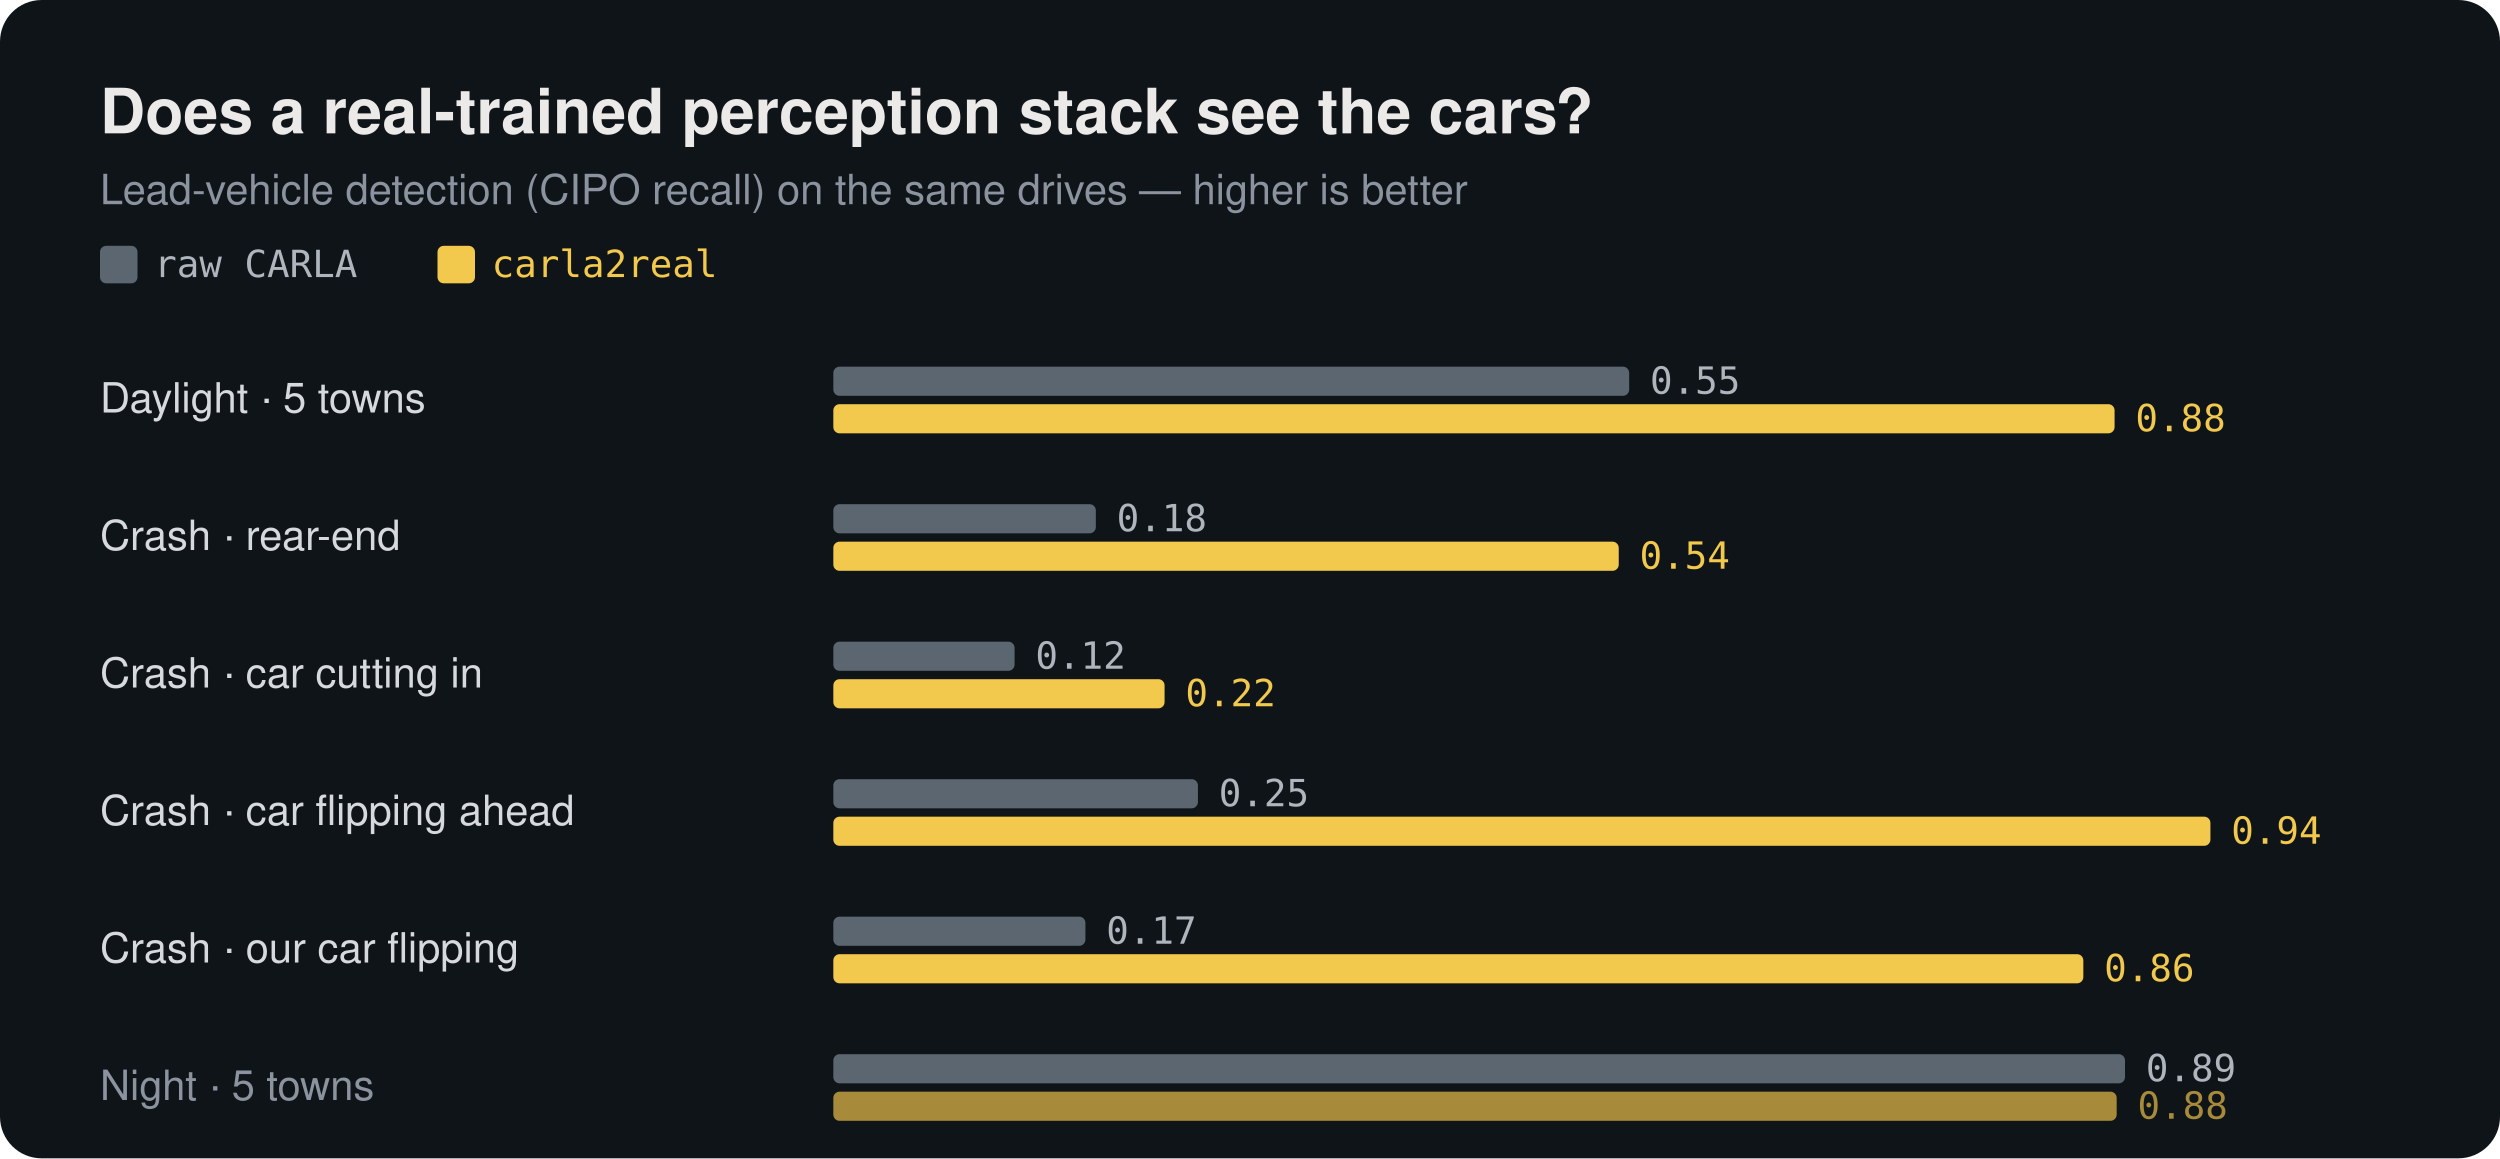
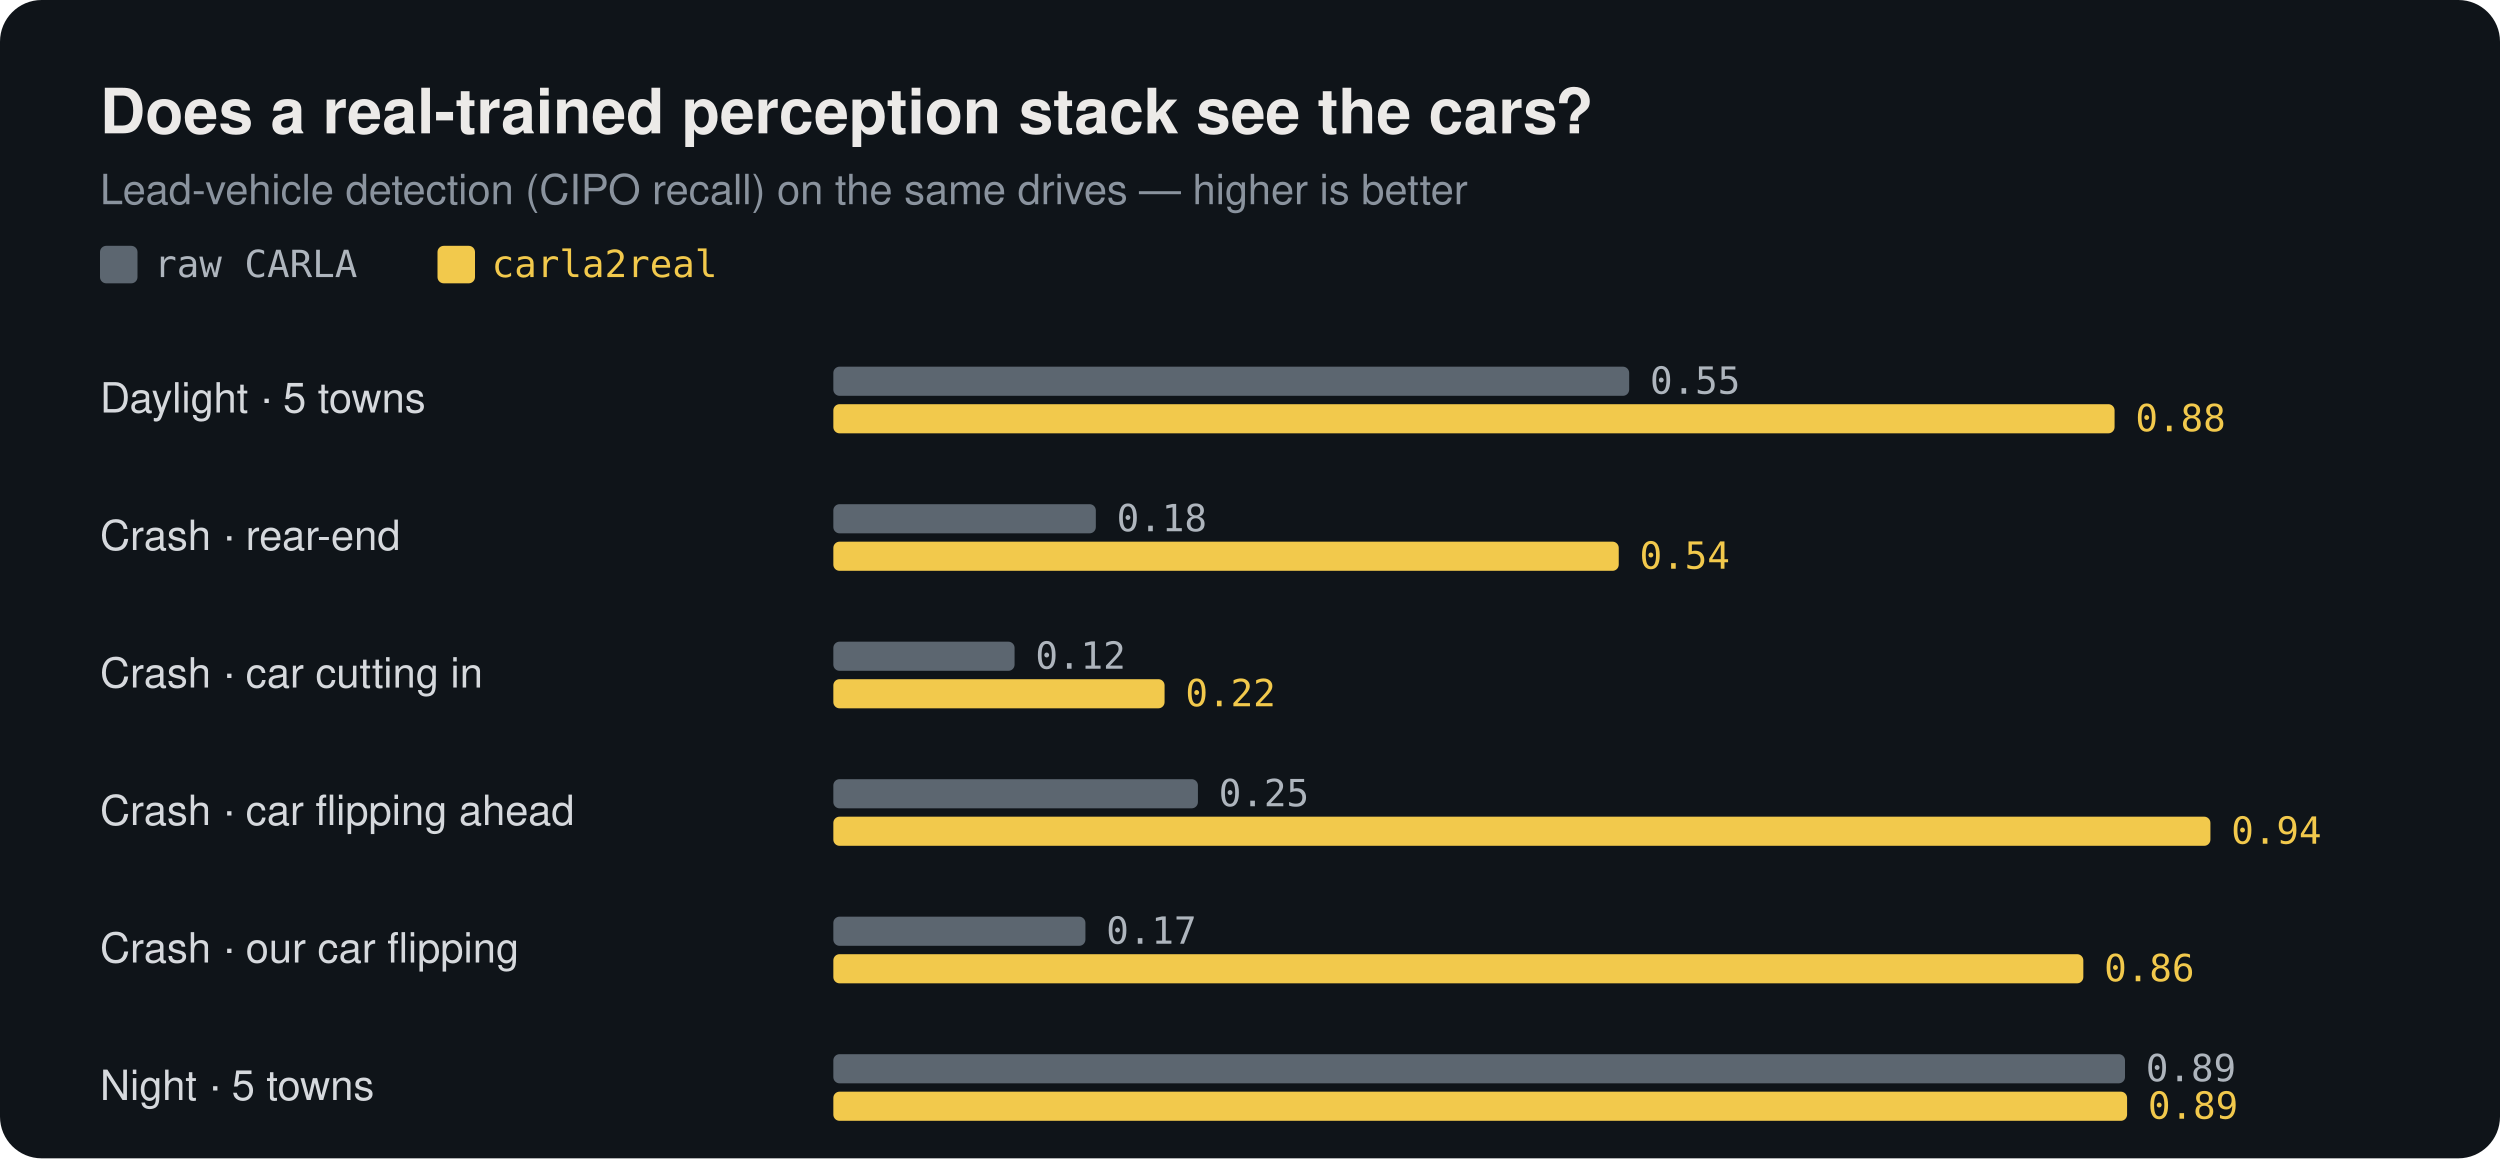
<svg xmlns="http://www.w3.org/2000/svg" width="1200" height="556" viewBox="0 0 1200 556" role="img" aria-labelledby="title desc">
  <rect width="1200" height="556" rx="20" fill="#0f1419" />
  <g font-family="-apple-system, BlinkMacSystemFont, 'Segoe UI', Helvetica, Arial, sans-serif">
    <text x="48" y="64" font-size="30" font-weight="700" fill="#eceae8">Does a real-trained perception stack see the cars?</text>
    <text x="48" y="98" font-size="20" fill="#8a939e">Lead-vehicle detection (CIPO recall) on the same drives — higher is better</text>
  </g>
  <g font-family="ui-monospace, SFMono-Regular, Menlo, monospace" font-size="18">
    <rect x="48" y="118" width="18" height="18" rx="3" fill="#5c6670" />
    <text x="74" y="133" fill="#aeb5bd">raw CARLA</text>
    <rect x="210" y="118" width="18" height="18" rx="3" fill="#f2c94c" />
    <text x="236" y="133" fill="#f2c94c">carla2real</text>
  </g>
  <g font-family="-apple-system, BlinkMacSystemFont, 'Segoe UI', Helvetica, Arial, sans-serif" font-size="20" fill="#d6d9dd">
    <text x="48" y="198">Daylight · 5 towns</text>
    <text x="48" y="264">Crash · rear-end</text>
    <text x="48" y="330">Crash · car cutting in</text>
    <text x="48" y="396">Crash · car flipping ahead</text>
    <text x="48" y="462">Crash · our car flipping</text>
-     <text x="48" y="528" fill="#8a939e">Night · 5 towns</text>
+     <text x="48" y="528">Night · 5 towns</text>
  </g>
  <g id="bars">
    <rect x="400" y="176" width="382" height="14" rx="3" fill="#5c6670" />
    <rect x="400" y="194" width="615" height="14" rx="3" fill="#f2c94c" />
    <rect x="400" y="242" width="126" height="14" rx="3" fill="#5c6670" />
    <rect x="400" y="260" width="377" height="14" rx="3" fill="#f2c94c" />
    <rect x="400" y="308" width="87" height="14" rx="3" fill="#5c6670" />
    <rect x="400" y="326" width="159" height="14" rx="3" fill="#f2c94c" />
    <rect x="400" y="374" width="175" height="14" rx="3" fill="#5c6670" />
    <rect x="400" y="392" width="661" height="14" rx="3" fill="#f2c94c" />
    <rect x="400" y="440" width="121" height="14" rx="3" fill="#5c6670" />
    <rect x="400" y="458" width="600" height="14" rx="3" fill="#f2c94c" />
    <rect x="400" y="506" width="620" height="14" rx="3" fill="#5c6670" />
-     <rect x="400" y="524" width="616" height="14" rx="3" fill="#a88b3a" />
+     <rect x="400" y="524" width="621" height="14" rx="3" fill="#f2c94c" />
  </g>
  <g font-family="ui-monospace, SFMono-Regular, Menlo, monospace" font-size="18">
    <text x="792" y="189" fill="#aeb5bd">0.55</text>
    <text x="1025" y="207" fill="#f2c94c">0.88</text>
    <text x="536" y="255" fill="#aeb5bd">0.18</text>
    <text x="787" y="273" fill="#f2c94c">0.54</text>
    <text x="497" y="321" fill="#aeb5bd">0.12</text>
    <text x="569" y="339" fill="#f2c94c">0.22</text>
    <text x="585" y="387" fill="#aeb5bd">0.25</text>
    <text x="1071" y="405" fill="#f2c94c">0.94</text>
    <text x="531" y="453" fill="#aeb5bd">0.17</text>
    <text x="1010" y="471" fill="#f2c94c">0.86</text>
    <text x="1030" y="519" fill="#aeb5bd">0.89</text>
-     <text x="1026" y="537" fill="#a88b3a">0.88</text>
+     <text x="1031" y="537" fill="#f2c94c">0.89</text>
  </g>
</svg>
